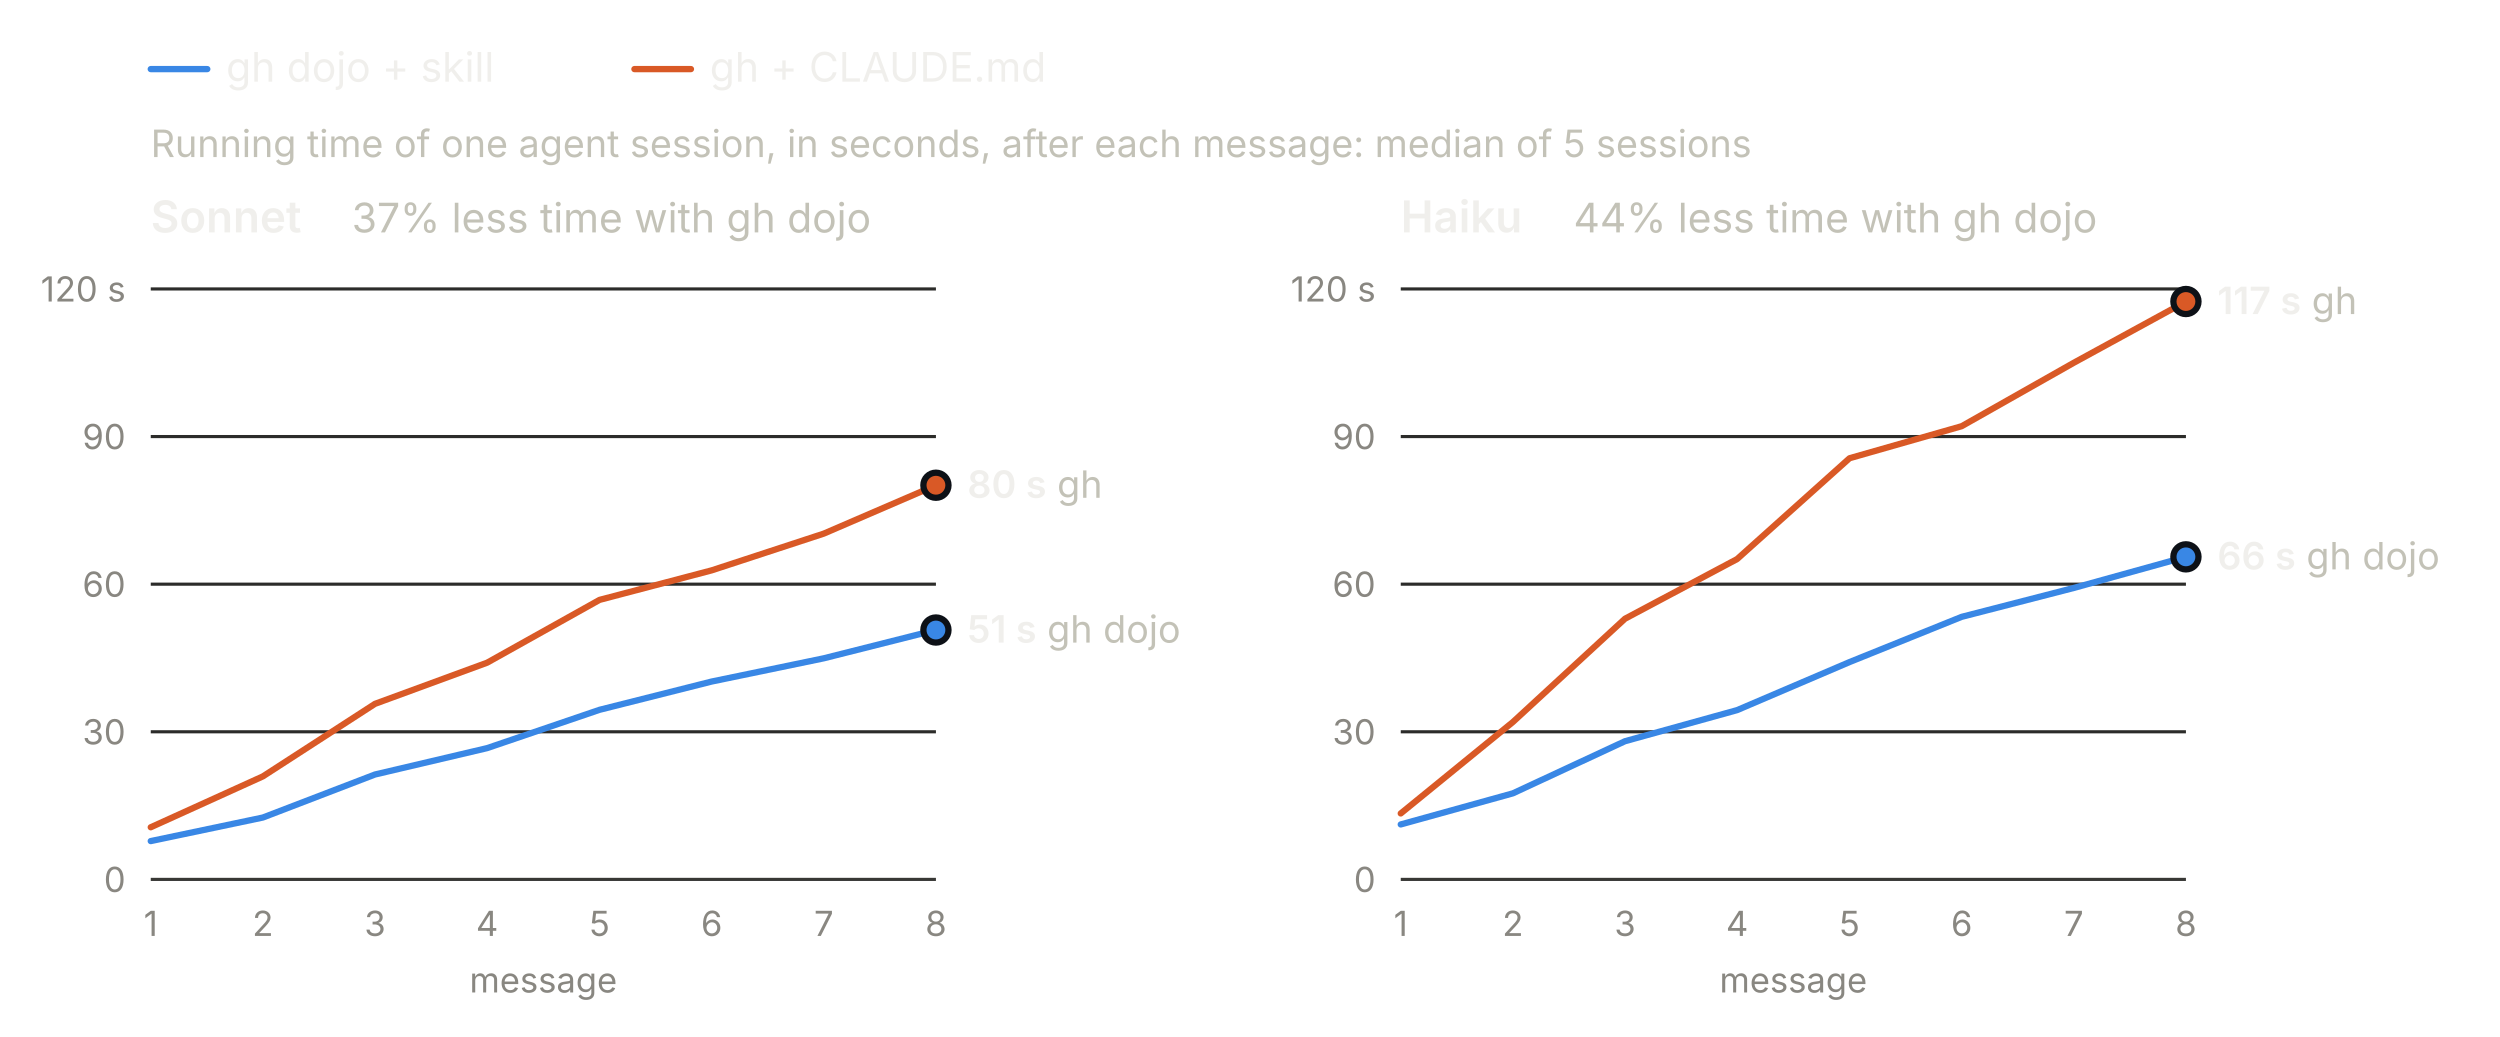
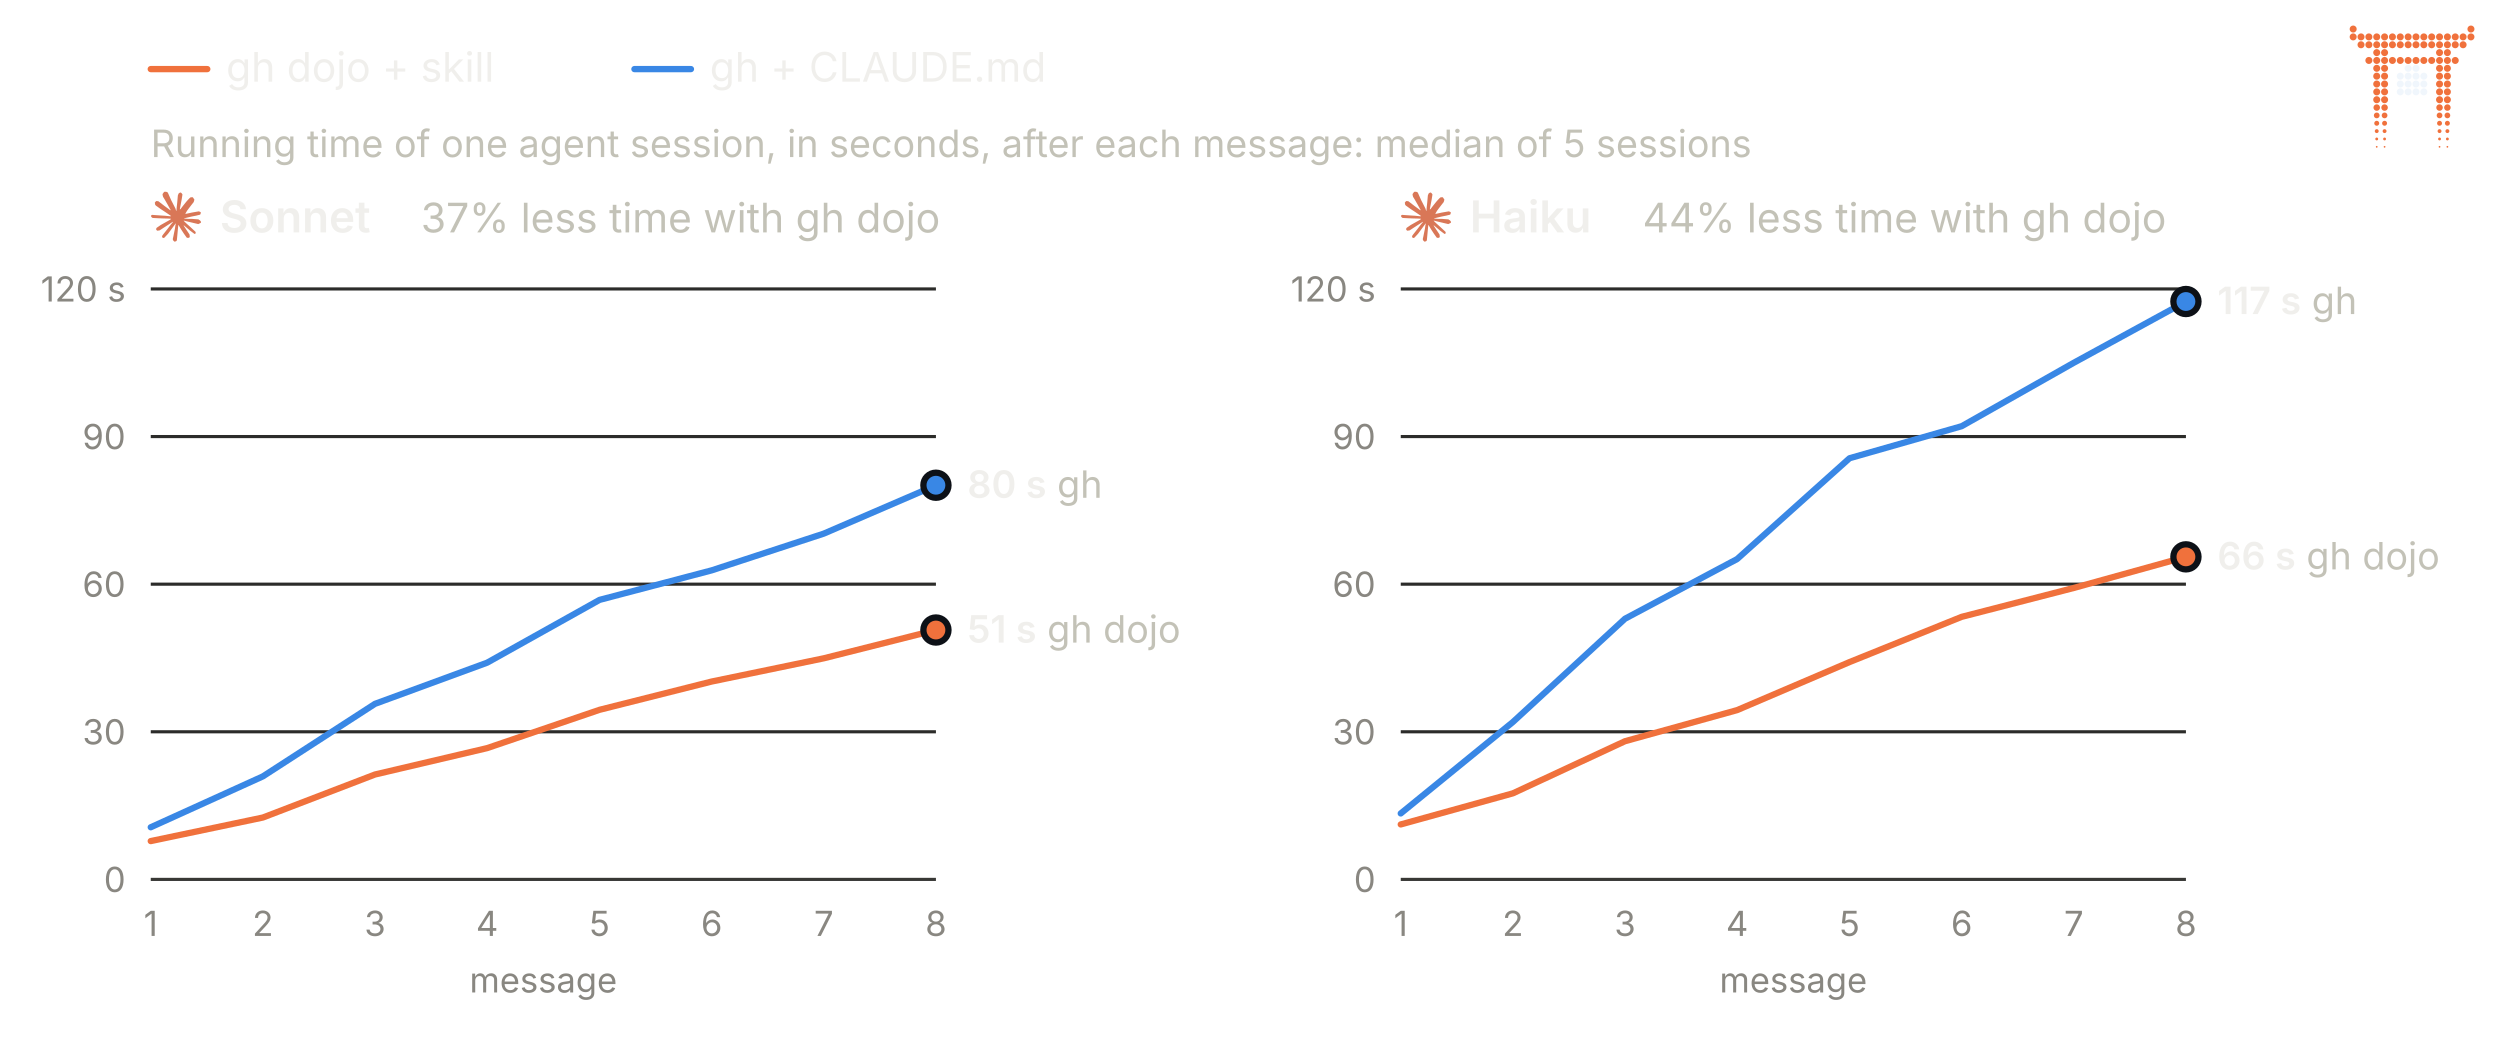
<svg xmlns="http://www.w3.org/2000/svg" width="796" height="330" viewBox="0 0 796 330" role="img" font-family="system-ui, -apple-system, 'Segoe UI', sans-serif">
-   <line x1="48" y1="22" x2="66" y2="22" stroke="#3987e5" stroke-width="2" stroke-linecap="round" />
+   <line x1="48" y1="22" x2="66" y2="22" stroke="#f0713c" stroke-width="2" stroke-linecap="round" />
  <text x="72" y="26" font-size="13" fill="#f0efec">gh dojo + skill</text>
-   <line x1="202" y1="22" x2="220" y2="22" stroke="#d95926" stroke-width="2" stroke-linecap="round" />
+   <line x1="202" y1="22" x2="220" y2="22" stroke="#3987e5" stroke-width="2" stroke-linecap="round" />
  <text x="226" y="26" font-size="13" fill="#f0efec">gh + CLAUDE.md</text>
  <text x="48" y="50" font-size="12" fill="#c3c2b7">Running time of one agent session, in seconds, after each message: median of 5 sessions</text>
-   <text x="48" y="74" font-size="14" font-weight="600" fill="#f0efec">Sonnet</text>
-   <text x="112" y="74" font-size="13" fill="#c3c2b7">37% less time with gh dojo</text>
+   <svg x="748" y="8" width="40" height="40" viewBox="0 0 96 96">
+     <circle cx="3" cy="3" r="2.7" fill="#f0713c" />
+     <circle cx="93" cy="3" r="2.7" fill="#f0713c" />
+     <circle cx="3" cy="9" r="2.7" fill="#f0713c" />
+     <circle cx="9" cy="9" r="2.7" fill="#f0713c" />
+     <circle cx="15" cy="9" r="2.7" fill="#f0713c" />
+     <circle cx="21" cy="9" r="2.7" fill="#f0713c" />
+     <circle cx="27" cy="9" r="2.7" fill="#f0713c" />
+     <circle cx="33" cy="9" r="2.7" fill="#f0713c" />
+     <circle cx="39" cy="9" r="2.7" fill="#f0713c" />
+     <circle cx="45" cy="9" r="2.7" fill="#f0713c" />
+     <circle cx="51" cy="9" r="2.7" fill="#f0713c" />
+     <circle cx="57" cy="9" r="2.7" fill="#f0713c" />
+     <circle cx="63" cy="9" r="2.7" fill="#f0713c" />
+     <circle cx="69" cy="9" r="2.7" fill="#f0713c" />
+     <circle cx="75" cy="9" r="2.7" fill="#f0713c" />
+     <circle cx="81" cy="9" r="2.7" fill="#f0713c" />
+     <circle cx="87" cy="9" r="2.7" fill="#f0713c" />
+     <circle cx="93" cy="9" r="2.7" fill="#f0713c" />
+     <circle cx="9" cy="15" r="2.7" fill="#f0713c" />
+     <circle cx="15" cy="15" r="2.7" fill="#f0713c" />
+     <circle cx="21" cy="15" r="2.7" fill="#f0713c" />
+     <circle cx="27" cy="15" r="2.7" fill="#f0713c" />
+     <circle cx="33" cy="15" r="2.7" fill="#f0713c" />
+     <circle cx="39" cy="15" r="2.7" fill="#f0713c" />
+     <circle cx="45" cy="15" r="2.7" fill="#f0713c" />
+     <circle cx="51" cy="15" r="2.7" fill="#f0713c" />
+     <circle cx="57" cy="15" r="2.7" fill="#f0713c" />
+     <circle cx="63" cy="15" r="2.7" fill="#f0713c" />
+     <circle cx="69" cy="15" r="2.7" fill="#f0713c" />
+     <circle cx="75" cy="15" r="2.7" fill="#f0713c" />
+     <circle cx="81" cy="15" r="2.7" fill="#f0713c" />
+     <circle cx="87" cy="15" r="2.7" fill="#f0713c" />
+     <circle cx="21" cy="21" r="2.7" fill="#f0713c" />
+     <circle cx="27" cy="21" r="2.7" fill="#f0713c" />
+     <circle cx="69" cy="21" r="2.7" fill="#f0713c" />
+     <circle cx="75" cy="21" r="2.7" fill="#f0713c" />
+     <circle cx="15" cy="27" r="2.7" fill="#f0713c" />
+     <circle cx="21" cy="27" r="2.7" fill="#f0713c" />
+     <circle cx="27" cy="27" r="2.7" fill="#f0713c" />
+     <circle cx="33" cy="27" r="2.7" fill="#f0713c" />
+     <circle cx="39" cy="27" r="2.7" fill="#f0713c" />
+     <circle cx="45" cy="27" r="2.7" fill="#f0713c" />
+     <circle cx="51" cy="27" r="2.7" fill="#f0713c" />
+     <circle cx="57" cy="27" r="2.7" fill="#f0713c" />
+     <circle cx="63" cy="27" r="2.7" fill="#f0713c" />
+     <circle cx="69" cy="27" r="2.7" fill="#f0713c" />
+     <circle cx="75" cy="27" r="2.7" fill="#f0713c" />
+     <circle cx="81" cy="27" r="2.7" fill="#f0713c" />
+     <circle cx="21" cy="33" r="2.7" fill="#f0713c" />
+     <circle cx="27" cy="33" r="2.7" fill="#f0713c" />
+     <circle cx="45" cy="33" r="2.7" fill="#f0f6fc" />
+     <circle cx="51" cy="33" r="2.7" fill="#f0f6fc" />
+     <circle cx="69" cy="33" r="2.7" fill="#f0713c" />
+     <circle cx="75" cy="33" r="2.7" fill="#f0713c" />
+     <circle cx="21" cy="39" r="2.7" fill="#f0713c" />
+     <circle cx="27" cy="39" r="2.7" fill="#f0713c" />
+     <circle cx="39" cy="39" r="2.7" fill="#f0f6fc" />
+     <circle cx="45" cy="39" r="2.7" fill="#f0f6fc" />
+     <circle cx="51" cy="39" r="2.7" fill="#f0f6fc" />
+     <circle cx="57" cy="39" r="2.7" fill="#f0f6fc" />
+     <circle cx="69" cy="39" r="2.7" fill="#f0713c" />
+     <circle cx="75" cy="39" r="2.7" fill="#f0713c" />
+     <circle cx="21" cy="45" r="2.7" fill="#f0713c" />
+     <circle cx="27" cy="45" r="2.7" fill="#f0713c" />
+     <circle cx="39" cy="45" r="2.7" fill="#f0f6fc" />
+     <circle cx="45" cy="45" r="2.7" fill="#f0f6fc" />
+     <circle cx="51" cy="45" r="2.7" fill="#f0f6fc" />
+     <circle cx="57" cy="45" r="2.7" fill="#f0f6fc" />
+     <circle cx="69" cy="45" r="2.7" fill="#f0713c" />
+     <circle cx="75" cy="45" r="2.7" fill="#f0713c" />
+     <circle cx="21" cy="51" r="2.7" fill="#f0713c" />
+     <circle cx="27" cy="51" r="2.7" fill="#f0713c" />
+     <circle cx="39" cy="51" r="2.7" fill="#f0f6fc" />
+     <circle cx="45" cy="51" r="2.7" fill="#f0f6fc" />
+     <circle cx="51" cy="51" r="2.7" fill="#f0f6fc" />
+     <circle cx="57" cy="51" r="2.7" fill="#f0f6fc" />
+     <circle cx="69" cy="51" r="2.7" fill="#f0713c" />
+     <circle cx="75" cy="51" r="2.7" fill="#f0713c" />
+     <circle cx="21" cy="57" r="2.7" fill="#f0713c" />
+     <circle cx="27" cy="57" r="2.7" fill="#f0713c" />
+     <circle cx="69" cy="57" r="2.7" fill="#f0713c" />
+     <circle cx="75" cy="57" r="2.7" fill="#f0713c" />
+     <circle cx="21" cy="63" r="2.5" fill="#f0713c" />
+     <circle cx="27" cy="63" r="2.5" fill="#f0713c" />
+     <circle cx="69" cy="63" r="2.5" fill="#f0713c" />
+     <circle cx="75" cy="63" r="2.5" fill="#f0713c" />
+     <circle cx="21" cy="69" r="2.2" fill="#f0713c" />
+     <circle cx="27" cy="69" r="2.2" fill="#f0713c" />
+     <circle cx="69" cy="69" r="2.2" fill="#f0713c" />
+     <circle cx="75" cy="69" r="2.2" fill="#f0713c" />
+     <circle cx="21" cy="75" r="1.9" fill="#f0713c" />
+     <circle cx="27" cy="75" r="1.9" fill="#f0713c" />
+     <circle cx="69" cy="75" r="1.9" fill="#f0713c" />
+     <circle cx="75" cy="75" r="1.9" fill="#f0713c" />
+     <circle cx="21" cy="81" r="1.5" fill="#f0713c" />
+     <circle cx="27" cy="81" r="1.5" fill="#f0713c" />
+     <circle cx="69" cy="81" r="1.5" fill="#f0713c" />
+     <circle cx="75" cy="81" r="1.5" fill="#f0713c" />
+     <circle cx="21" cy="87" r="1.1" fill="#f0713c" />
+     <circle cx="27" cy="87" r="1.1" fill="#f0713c" />
+     <circle cx="69" cy="87" r="1.1" fill="#f0713c" />
+     <circle cx="75" cy="87" r="1.1" fill="#f0713c" />
+     <circle cx="21" cy="93" r="0.7" fill="#f0713c" />
+     <circle cx="27" cy="93" r="0.7" fill="#f0713c" />
+     <circle cx="69" cy="93" r="0.7" fill="#f0713c" />
+     <circle cx="75" cy="93" r="0.7" fill="#f0713c" />
+   </svg>
+   <svg x="48" y="61" width="16" height="16" viewBox="0 0 94 94">
+     <path d="M18.766 62.444L37.182 52.117L37.486 51.212L37.182 50.709H36.272L33.185 50.521L22.662 50.239L13.555 49.864L4.7 49.394L2.474 48.925L0.4 46.155L0.602 44.794L2.474 43.527L5.156 43.761L11.075 44.184L19.98 44.794L26.405 45.169L35.968 46.155H37.486L37.688 45.545L37.182 45.169L36.777 44.794L27.569 38.551L17.602 31.979L12.391 28.177L9.608 26.252L8.191 24.469L7.584 20.526L10.114 17.709L13.555 17.944L14.415 18.178L17.906 20.854L25.343 26.628L35.057 33.763L36.474 34.936L37.044 34.551L37.132 34.279L36.474 33.2L31.212 23.671L25.596 13.954L23.066 9.917L22.409 7.523C22.154 6.518 22.004 5.687 22.004 4.66L24.888 0.717L26.507 0.2L30.402 0.717L32.022 2.125L34.45 7.664L38.346 16.348L44.417 28.177L46.188 31.698L47.149 34.936L47.504 35.922H48.111V35.359L48.617 28.693L49.527 20.526L50.438 10.011L50.742 7.054L52.209 3.486L55.143 1.561L57.42 2.641L59.292 5.317L59.039 7.054L57.926 14.282L55.75 25.595L54.334 33.2H55.143L56.105 32.214L59.95 27.144L66.375 19.07L69.209 15.878L72.548 12.358L74.673 10.668H78.72L81.655 15.08L80.339 19.634L76.191 24.891L72.75 29.35L67.817 35.959L64.756 41.273L65.031 41.712L65.768 41.649L76.899 39.255L82.92 38.175L90.104 36.955L93.342 38.457L93.696 40.006L92.431 43.151L84.741 45.029L75.735 46.859L62.324 50.016L62.176 50.136L62.351 50.396L68.399 50.943L70.979 51.084H77.304L89.092 51.976L92.178 53.994L94 56.482L93.696 58.407L88.94 60.801L82.566 59.299L67.64 55.731L62.53 54.464H61.822V54.886L66.072 59.064L73.914 66.105L83.679 75.212L84.184 77.465L82.92 79.249L81.604 79.061L73.003 72.583L69.664 69.673L62.176 63.336H61.67V63.993L63.39 66.528L72.548 80.281L73.003 84.506L72.345 85.867L69.968 86.712L67.387 86.243L61.974 78.685L56.459 70.236L52.006 62.632L51.469 62.971L48.819 91.265L47.605 92.721L44.771 93.8L42.393 92.016L41.129 89.106L42.393 83.332L43.911 75.822L45.126 69.86L46.239 62.444L46.918 59.966L46.858 59.8L46.315 59.892L40.724 67.56L32.224 79.061L25.495 86.243L23.876 86.9L21.093 85.445L21.346 82.863L22.915 80.563L32.224 68.734L37.84 61.364L41.459 57.134L41.424 56.522L41.224 56.505L16.489 72.63L12.087 73.193L10.165 71.409L10.418 68.499L11.328 67.56L18.766 62.444Z" fill="#D97757" />
+   </svg>
+   <text x="70" y="74" font-size="14" font-weight="600" fill="#f0efec">Sonnet</text>
+   <text x="134" y="74" font-size="13" fill="#c3c2b7">37% less time with gh dojo</text>
  <line x1="48" y1="280.0" x2="298" y2="280.0" stroke="#383835" stroke-width="1" />
  <text x="40" y="284.0" font-size="11" fill="#898781" text-anchor="end" style="font-variant-numeric: tabular-nums">0</text>
  <line x1="48" y1="233.0" x2="298" y2="233.0" stroke="#2c2c2a" stroke-width="1" />
  <text x="40" y="237.0" font-size="11" fill="#898781" text-anchor="end" style="font-variant-numeric: tabular-nums">30</text>
  <line x1="48" y1="186.0" x2="298" y2="186.0" stroke="#2c2c2a" stroke-width="1" />
  <text x="40" y="190.0" font-size="11" fill="#898781" text-anchor="end" style="font-variant-numeric: tabular-nums">60</text>
  <line x1="48" y1="139.0" x2="298" y2="139.0" stroke="#2c2c2a" stroke-width="1" />
  <text x="40" y="143.0" font-size="11" fill="#898781" text-anchor="end" style="font-variant-numeric: tabular-nums">90</text>
  <line x1="48" y1="92.0" x2="298" y2="92.0" stroke="#2c2c2a" stroke-width="1" />
  <text x="40" y="96.0" font-size="11" fill="#898781" text-anchor="end" style="font-variant-numeric: tabular-nums">120 s</text>
  <text x="48.0" y="298" font-size="11" fill="#898781" text-anchor="middle">1</text>
  <text x="83.7" y="298" font-size="11" fill="#898781" text-anchor="middle">2</text>
  <text x="119.4" y="298" font-size="11" fill="#898781" text-anchor="middle">3</text>
  <text x="155.1" y="298" font-size="11" fill="#898781" text-anchor="middle">4</text>
  <text x="190.9" y="298" font-size="11" fill="#898781" text-anchor="middle">5</text>
  <text x="226.6" y="298" font-size="11" fill="#898781" text-anchor="middle">6</text>
  <text x="262.3" y="298" font-size="11" fill="#898781" text-anchor="middle">7</text>
  <text x="298.0" y="298" font-size="11" fill="#898781" text-anchor="middle">8</text>
  <text x="173" y="316" font-size="11" fill="#898781" text-anchor="middle">message</text>
-   <polyline points="48.0,263.4 83.7,247.2 119.4,224.1 155.1,211.0 190.9,191.0 226.6,181.6 262.3,169.9 298.0,154.5" fill="none" stroke="#d95926" stroke-width="2" stroke-linejoin="round" stroke-linecap="round" />
-   <polyline points="48.0,267.8 83.7,260.3 119.4,246.6 155.1,238.2 190.9,226.0 226.6,217.0 262.3,209.6 298.0,200.6" fill="none" stroke="#3987e5" stroke-width="2" stroke-linejoin="round" stroke-linecap="round" />
-   <circle cx="298.0" cy="200.6" r="4" fill="#3987e5" stroke="#0d1117" stroke-width="2" />
+   <polyline points="48.0,263.4 83.7,247.2 119.4,224.1 155.1,211.0 190.9,191.0 226.6,181.6 262.3,169.9 298.0,154.5" fill="none" stroke="#3987e5" stroke-width="2" stroke-linejoin="round" stroke-linecap="round" />
+   <polyline points="48.0,267.8 83.7,260.3 119.4,246.6 155.1,238.2 190.9,226.0 226.6,217.0 262.3,209.6 298.0,200.6" fill="none" stroke="#f0713c" stroke-width="2" stroke-linejoin="round" stroke-linecap="round" />
+   <circle cx="298.0" cy="200.6" r="4" fill="#f0713c" stroke="#0d1117" stroke-width="2" />
  <text x="308.0" y="204.6" font-size="12" fill="#c3c2b7">
    <tspan font-weight="600" fill="#f0efec">51 s</tspan> gh dojo</text>
-   <circle cx="298.0" cy="154.5" r="4" fill="#d95926" stroke="#0d1117" stroke-width="2" />
+   <circle cx="298.0" cy="154.5" r="4" fill="#3987e5" stroke="#0d1117" stroke-width="2" />
  <text x="308.0" y="158.5" font-size="12" fill="#c3c2b7">
    <tspan font-weight="600" fill="#f0efec">80 s</tspan> gh</text>
-   <text x="446" y="74" font-size="14" font-weight="600" fill="#f0efec">Haiku</text>
-   <text x="501" y="74" font-size="13" fill="#c3c2b7">44% less time with gh dojo</text>
+   <svg x="446" y="61" width="16" height="16" viewBox="0 0 94 94">
+     <path d="M18.766 62.444L37.182 52.117L37.486 51.212L37.182 50.709H36.272L33.185 50.521L22.662 50.239L13.555 49.864L4.7 49.394L2.474 48.925L0.4 46.155L0.602 44.794L2.474 43.527L5.156 43.761L11.075 44.184L19.98 44.794L26.405 45.169L35.968 46.155H37.486L37.688 45.545L37.182 45.169L36.777 44.794L27.569 38.551L17.602 31.979L12.391 28.177L9.608 26.252L8.191 24.469L7.584 20.526L10.114 17.709L13.555 17.944L14.415 18.178L17.906 20.854L25.343 26.628L35.057 33.763L36.474 34.936L37.044 34.551L37.132 34.279L36.474 33.2L31.212 23.671L25.596 13.954L23.066 9.917L22.409 7.523C22.154 6.518 22.004 5.687 22.004 4.66L24.888 0.717L26.507 0.2L30.402 0.717L32.022 2.125L34.45 7.664L38.346 16.348L44.417 28.177L46.188 31.698L47.149 34.936L47.504 35.922H48.111V35.359L48.617 28.693L49.527 20.526L50.438 10.011L50.742 7.054L52.209 3.486L55.143 1.561L57.42 2.641L59.292 5.317L59.039 7.054L57.926 14.282L55.75 25.595L54.334 33.2H55.143L56.105 32.214L59.95 27.144L66.375 19.07L69.209 15.878L72.548 12.358L74.673 10.668H78.72L81.655 15.08L80.339 19.634L76.191 24.891L72.75 29.35L67.817 35.959L64.756 41.273L65.031 41.712L65.768 41.649L76.899 39.255L82.92 38.175L90.104 36.955L93.342 38.457L93.696 40.006L92.431 43.151L84.741 45.029L75.735 46.859L62.324 50.016L62.176 50.136L62.351 50.396L68.399 50.943L70.979 51.084H77.304L89.092 51.976L92.178 53.994L94 56.482L93.696 58.407L88.94 60.801L82.566 59.299L67.64 55.731L62.53 54.464H61.822V54.886L66.072 59.064L73.914 66.105L83.679 75.212L84.184 77.465L82.92 79.249L81.604 79.061L73.003 72.583L69.664 69.673L62.176 63.336H61.67V63.993L63.39 66.528L72.548 80.281L73.003 84.506L72.345 85.867L69.968 86.712L67.387 86.243L61.974 78.685L56.459 70.236L52.006 62.632L51.469 62.971L48.819 91.265L47.605 92.721L44.771 93.8L42.393 92.016L41.129 89.106L42.393 83.332L43.911 75.822L45.126 69.86L46.239 62.444L46.918 59.966L46.858 59.8L46.315 59.892L40.724 67.56L32.224 79.061L25.495 86.243L23.876 86.9L21.093 85.445L21.346 82.863L22.915 80.563L32.224 68.734L37.84 61.364L41.459 57.134L41.424 56.522L41.224 56.505L16.489 72.63L12.087 73.193L10.165 71.409L10.418 68.499L11.328 67.56L18.766 62.444Z" fill="#D97757" />
+   </svg>
+   <text x="468" y="74" font-size="14" font-weight="600" fill="#f0efec">Haiku</text>
+   <text x="523" y="74" font-size="13" fill="#c3c2b7">44% less time with gh dojo</text>
  <line x1="446" y1="280.0" x2="696" y2="280.0" stroke="#383835" stroke-width="1" />
  <text x="438" y="284.0" font-size="11" fill="#898781" text-anchor="end" style="font-variant-numeric: tabular-nums">0</text>
  <line x1="446" y1="233.0" x2="696" y2="233.0" stroke="#2c2c2a" stroke-width="1" />
  <text x="438" y="237.0" font-size="11" fill="#898781" text-anchor="end" style="font-variant-numeric: tabular-nums">30</text>
  <line x1="446" y1="186.0" x2="696" y2="186.0" stroke="#2c2c2a" stroke-width="1" />
  <text x="438" y="190.0" font-size="11" fill="#898781" text-anchor="end" style="font-variant-numeric: tabular-nums">60</text>
  <line x1="446" y1="139.0" x2="696" y2="139.0" stroke="#2c2c2a" stroke-width="1" />
  <text x="438" y="143.0" font-size="11" fill="#898781" text-anchor="end" style="font-variant-numeric: tabular-nums">90</text>
  <line x1="446" y1="92.0" x2="696" y2="92.0" stroke="#2c2c2a" stroke-width="1" />
  <text x="438" y="96.0" font-size="11" fill="#898781" text-anchor="end" style="font-variant-numeric: tabular-nums">120 s</text>
  <text x="446.0" y="298" font-size="11" fill="#898781" text-anchor="middle">1</text>
  <text x="481.7" y="298" font-size="11" fill="#898781" text-anchor="middle">2</text>
  <text x="517.4" y="298" font-size="11" fill="#898781" text-anchor="middle">3</text>
  <text x="553.1" y="298" font-size="11" fill="#898781" text-anchor="middle">4</text>
  <text x="588.9" y="298" font-size="11" fill="#898781" text-anchor="middle">5</text>
  <text x="624.6" y="298" font-size="11" fill="#898781" text-anchor="middle">6</text>
  <text x="660.3" y="298" font-size="11" fill="#898781" text-anchor="middle">7</text>
  <text x="696.0" y="298" font-size="11" fill="#898781" text-anchor="middle">8</text>
  <text x="571" y="316" font-size="11" fill="#898781" text-anchor="middle">message</text>
-   <polyline points="446.0,259.0 481.7,229.9 517.4,197.0 553.1,178.0 588.9,145.9 624.6,135.7 660.3,115.5 696.0,96.0" fill="none" stroke="#d95926" stroke-width="2" stroke-linejoin="round" stroke-linecap="round" />
-   <polyline points="446.0,262.5 481.7,252.6 517.4,236.0 553.1,226.1 588.9,210.8 624.6,196.4 660.3,187.2 696.0,177.3" fill="none" stroke="#3987e5" stroke-width="2" stroke-linejoin="round" stroke-linecap="round" />
-   <circle cx="696.0" cy="177.3" r="4" fill="#3987e5" stroke="#0d1117" stroke-width="2" />
+   <polyline points="446.0,259.0 481.7,229.9 517.4,197.0 553.1,178.0 588.9,145.9 624.6,135.7 660.3,115.5 696.0,96.0" fill="none" stroke="#3987e5" stroke-width="2" stroke-linejoin="round" stroke-linecap="round" />
+   <polyline points="446.0,262.5 481.7,252.6 517.4,236.0 553.1,226.1 588.9,210.8 624.6,196.4 660.3,187.2 696.0,177.3" fill="none" stroke="#f0713c" stroke-width="2" stroke-linejoin="round" stroke-linecap="round" />
+   <circle cx="696.0" cy="177.3" r="4" fill="#f0713c" stroke="#0d1117" stroke-width="2" />
  <text x="706.0" y="181.3" font-size="12" fill="#c3c2b7">
    <tspan font-weight="600" fill="#f0efec">66 s</tspan> gh dojo</text>
-   <circle cx="696.0" cy="96.0" r="4" fill="#d95926" stroke="#0d1117" stroke-width="2" />
+   <circle cx="696.0" cy="96.0" r="4" fill="#3987e5" stroke="#0d1117" stroke-width="2" />
  <text x="706.0" y="100.0" font-size="12" fill="#c3c2b7">
    <tspan font-weight="600" fill="#f0efec">117 s</tspan> gh</text>
</svg>
